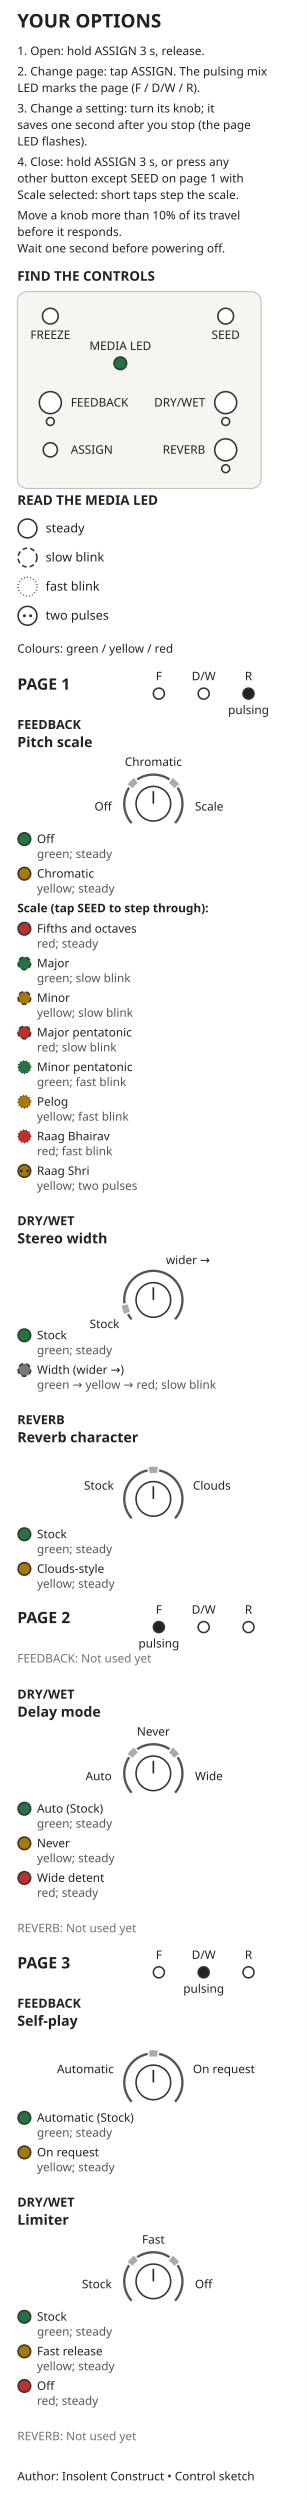
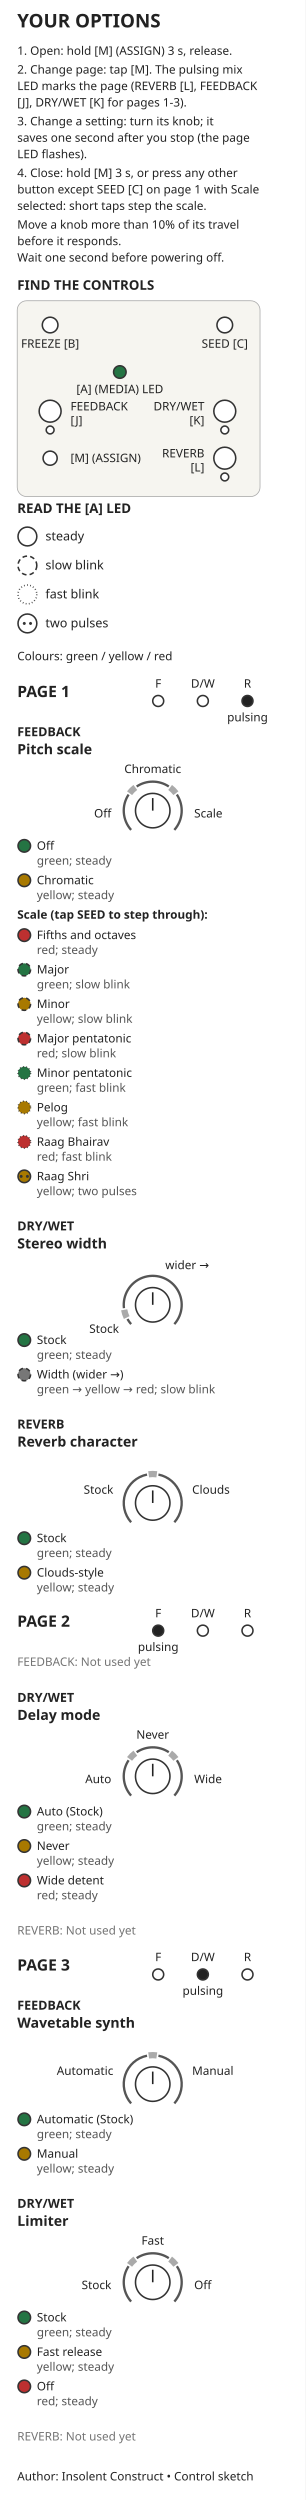
- <svg xmlns="http://www.w3.org/2000/svg" width="390" height="3179" viewBox="0 0 390 3179" role="img" aria-labelledby="title desc">
+ <svg xmlns="http://www.w3.org/2000/svg" width="390" height="3192" viewBox="0 0 390 3192" role="img" aria-labelledby="title desc">
  <rect width="100%" height="100%" fill="white" />
  <g font-family="sans-serif" fill="#222">
    <text x="22" y="35" font-size="24" font-weight="bold" fill="#222" text-anchor="start">YOUR OPTIONS</text>
-     <text x="22" y="70" font-size="15" font-weight="normal" fill="#222" text-anchor="start">1. Open: hold ASSIGN 3 s, release.</text>
-     <text x="22" y="96" font-size="15" font-weight="normal" fill="#222" text-anchor="start">2. Change page: tap ASSIGN. The pulsing mix</text>
-     <text x="22" y="117" font-size="15" font-weight="normal" fill="#222" text-anchor="start">LED marks the page (F / D/W / R).</text>
-     <text x="22" y="143" font-size="15" font-weight="normal" fill="#222" text-anchor="start">3. Change a setting: turn its knob; it</text>
-     <text x="22" y="164" font-size="15" font-weight="normal" fill="#222" text-anchor="start">saves one second after you stop (the page</text>
-     <text x="22" y="185" font-size="15" font-weight="normal" fill="#222" text-anchor="start">LED flashes).</text>
-     <text x="22" y="211" font-size="15" font-weight="normal" fill="#222" text-anchor="start">4. Close: hold ASSIGN 3 s, or press any</text>
-     <text x="22" y="232" font-size="15" font-weight="normal" fill="#222" text-anchor="start">other button except SEED on page 1 with</text>
-     <text x="22" y="253" font-size="15" font-weight="normal" fill="#222" text-anchor="start">Scale selected: short taps step the scale.</text>
-     <text x="22" y="279" font-size="15" font-weight="normal" fill="#222" text-anchor="start">Move a knob more than 10% of its travel</text>
-     <text x="22" y="300" font-size="15" font-weight="normal" fill="#222" text-anchor="start">before it responds.</text>
-     <text x="22" y="321" font-size="15" font-weight="normal" fill="#222" text-anchor="start">Wait one second before powering off.</text>
-     <text x="22" y="357" font-size="17" font-weight="bold" fill="#222" text-anchor="start">FIND THE CONTROLS</text>
-     <rect x="22" y="371" width="310" height="250" rx="12" fill="#f6f5f0" stroke="#aaa" />
-     <circle cx="64" cy="402" r="10" fill="white" stroke="#333" stroke-width="2" />
-     <text x="64" y="431" font-size="15" font-weight="normal" fill="#222" text-anchor="middle">FREEZE</text>
-     <circle cx="287" cy="402" r="10" fill="white" stroke="#333" stroke-width="2" />
-     <text x="287" y="431" font-size="15" font-weight="normal" fill="#222" text-anchor="middle">SEED</text>
-     <circle cx="153" cy="462" r="8" fill="#247443" stroke="#333" stroke-width="2" />
-     <text x="153" y="445" font-size="15" font-weight="normal" fill="#222" text-anchor="middle">MEDIA LED</text>
-     <circle cx="64" cy="512" r="14" fill="white" stroke="#333" stroke-width="2" />
-     <circle cx="64" cy="536" r="5" fill="white" stroke="#333" stroke-width="2" />
-     <text x="90" y="517" font-size="15" font-weight="normal" fill="#222" text-anchor="start">FEEDBACK</text>
-     <circle cx="287" cy="512" r="14" fill="white" stroke="#333" stroke-width="2" />
-     <circle cx="287" cy="536" r="5" fill="white" stroke="#333" stroke-width="2" />
-     <text x="261" y="517" font-size="15" font-weight="normal" fill="#222" text-anchor="end">DRY/WET</text>
-     <circle cx="287" cy="572" r="14" fill="white" stroke="#333" stroke-width="2" />
-     <circle cx="287" cy="596" r="5" fill="white" stroke="#333" stroke-width="2" />
-     <text x="261" y="577" font-size="15" font-weight="normal" fill="#222" text-anchor="end">REVERB</text>
-     <circle cx="64" cy="572" r="9" fill="white" stroke="#333" stroke-width="2" />
-     <text x="90" y="577" font-size="15" font-weight="normal" fill="#222" text-anchor="start">ASSIGN</text>
-     <text x="22" y="642" font-size="17" font-weight="bold" fill="#222" text-anchor="start">READ THE MEDIA LED</text>
-     <circle cx="35" cy="672" r="12" fill="white" stroke="#333" stroke-width="2" />
-     <text x="58" y="677" font-size="16" font-weight="normal" fill="#222" text-anchor="start">steady</text>
-     <circle cx="35" cy="709" r="12" fill="white" stroke="#333" stroke-width="2" stroke-dasharray="6 4" />
-     <text x="58" y="714" font-size="16" font-weight="normal" fill="#222" text-anchor="start">slow blink</text>
-     <circle cx="35" cy="746" r="12" fill="white" stroke="#333" stroke-width="2" stroke-dasharray="1 3" />
-     <text x="58" y="751" font-size="16" font-weight="normal" fill="#222" text-anchor="start">fast blink</text>
-     <circle cx="35" cy="783" r="12" fill="white" stroke="#333" stroke-width="2" />
-     <circle cx="31" cy="783" r="1" fill="#222" stroke="#333" stroke-width="2" />
-     <circle cx="39" cy="783" r="1" fill="#222" stroke="#333" stroke-width="2" />
-     <text x="58" y="788" font-size="16" font-weight="normal" fill="#222" text-anchor="start">two pulses</text>
-     <text x="22" y="830" font-size="15" font-weight="normal" fill="#222" text-anchor="start">Colours: green / yellow / red</text>
-     <text x="22" y="877" font-size="20" font-weight="bold" fill="#222" text-anchor="start">PAGE 1</text>
-     <text x="202" y="865" font-size="15" font-weight="normal" fill="#222" text-anchor="middle">F</text>
-     <circle cx="202" cy="882" r="7" fill="white" stroke="#333" stroke-width="2" />
-     <text x="259" y="865" font-size="15" font-weight="normal" fill="#222" text-anchor="middle">D/W</text>
-     <circle cx="259" cy="882" r="7" fill="white" stroke="#333" stroke-width="2" />
-     <text x="316" y="865" font-size="15" font-weight="normal" fill="#222" text-anchor="middle">R</text>
-     <circle cx="316" cy="882" r="7" fill="#222" stroke="#333" stroke-width="2" />
-     <text x="316" y="908" font-size="15" font-weight="normal" fill="#222" text-anchor="middle">pulsing</text>
-     <text x="22" y="927" font-size="16" font-weight="bold" fill="#222" text-anchor="start">FEEDBACK</text>
-     <text x="22" y="950" font-size="18" font-weight="bold" fill="#222" text-anchor="start">Pitch scale</text>
-     <circle cx="195.0" cy="1022" r="22" fill="white" stroke="#333" stroke-width="2" />
-     <path d="M 195.0 1022 v -16" stroke="#222" stroke-width="2" />
-     <path d="M 167.400 1046.642 A 37 37 0 0 1 164.203 1001.492" fill="none" stroke="#555" stroke-width="3" />
-     <text x="142.13" y="1030.74" font-size="15" font-weight="normal" fill="#222" text-anchor="end">Off</text>
-     <path d="M 174.492 991.203 A 37 37 0 0 1 215.508 991.203" fill="none" stroke="#555" stroke-width="3" />
-     <text x="195.0" y="974.0" font-size="15" font-weight="normal" fill="#222" text-anchor="middle">Chromatic</text>
-     <path d="M 225.797 1001.492 A 37 37 0 0 1 222.600 1046.642" fill="none" stroke="#555" stroke-width="3" />
-     <text x="247.87" y="1030.74" font-size="15" font-weight="normal" fill="#222" text-anchor="start">Scale</text>
-     <path d="M 165.412 999.784 A 37 37 0 0 1 172.784 992.412" fill="none" stroke="#aaa" stroke-width="8" />
-     <path d="M 217.216 992.412 A 37 37 0 0 1 224.588 999.784" fill="none" stroke="#aaa" stroke-width="8" />
-     <circle cx="31" cy="1067" r="8" fill="#247443" stroke="#333" stroke-width="2" />
-     <text x="47" y="1072" font-size="15" font-weight="normal" fill="#222" text-anchor="start">Off</text>
-     <text x="47" y="1091" font-size="15" font-weight="normal" fill="#555" text-anchor="start">green; steady</text>
-     <circle cx="31" cy="1111" r="8" fill="#a87900" stroke="#333" stroke-width="2" />
-     <text x="47" y="1116" font-size="15" font-weight="normal" fill="#222" text-anchor="start">Chromatic</text>
-     <text x="47" y="1135" font-size="15" font-weight="normal" fill="#555" text-anchor="start">yellow; steady</text>
-     <text x="22" y="1160" font-size="15" font-weight="bold" fill="#222" text-anchor="start">Scale (tap SEED to step through):</text>
-     <circle cx="31" cy="1181" r="8" fill="#bd3030" stroke="#333" stroke-width="2" />
-     <text x="47" y="1186" font-size="15" font-weight="normal" fill="#222" text-anchor="start">Fifths and octaves</text>
-     <text x="47" y="1205" font-size="15" font-weight="normal" fill="#555" text-anchor="start">red; steady</text>
-     <circle cx="31" cy="1225" r="8" fill="#247443" stroke="#333" stroke-width="2" stroke-dasharray="6 4" />
-     <text x="47" y="1230" font-size="15" font-weight="normal" fill="#222" text-anchor="start">Major</text>
-     <text x="47" y="1249" font-size="15" font-weight="normal" fill="#555" text-anchor="start">green; slow blink</text>
-     <circle cx="31" cy="1269" r="8" fill="#a87900" stroke="#333" stroke-width="2" stroke-dasharray="6 4" />
-     <text x="47" y="1274" font-size="15" font-weight="normal" fill="#222" text-anchor="start">Minor</text>
-     <text x="47" y="1293" font-size="15" font-weight="normal" fill="#555" text-anchor="start">yellow; slow blink</text>
-     <circle cx="31" cy="1313" r="8" fill="#bd3030" stroke="#333" stroke-width="2" stroke-dasharray="6 4" />
-     <text x="47" y="1318" font-size="15" font-weight="normal" fill="#222" text-anchor="start">Major pentatonic</text>
-     <text x="47" y="1337" font-size="15" font-weight="normal" fill="#555" text-anchor="start">red; slow blink</text>
-     <circle cx="31" cy="1357" r="8" fill="#247443" stroke="#333" stroke-width="2" stroke-dasharray="1 3" />
-     <text x="47" y="1362" font-size="15" font-weight="normal" fill="#222" text-anchor="start">Minor pentatonic</text>
-     <text x="47" y="1381" font-size="15" font-weight="normal" fill="#555" text-anchor="start">green; fast blink</text>
-     <circle cx="31" cy="1401" r="8" fill="#a87900" stroke="#333" stroke-width="2" stroke-dasharray="1 3" />
-     <text x="47" y="1406" font-size="15" font-weight="normal" fill="#222" text-anchor="start">Pelog</text>
-     <text x="47" y="1425" font-size="15" font-weight="normal" fill="#555" text-anchor="start">yellow; fast blink</text>
-     <circle cx="31" cy="1445" r="8" fill="#bd3030" stroke="#333" stroke-width="2" stroke-dasharray="1 3" />
-     <text x="47" y="1450" font-size="15" font-weight="normal" fill="#222" text-anchor="start">Raag Bhairav</text>
-     <text x="47" y="1469" font-size="15" font-weight="normal" fill="#555" text-anchor="start">red; fast blink</text>
-     <circle cx="31" cy="1489" r="8" fill="#a87900" stroke="#333" stroke-width="2" />
-     <circle cx="27" cy="1489" r="1" fill="#222" stroke="#333" stroke-width="2" />
-     <circle cx="35" cy="1489" r="1" fill="#222" stroke="#333" stroke-width="2" />
-     <text x="47" y="1494" font-size="15" font-weight="normal" fill="#222" text-anchor="start">Raag Shri</text>
-     <text x="47" y="1513" font-size="15" font-weight="normal" fill="#555" text-anchor="start">yellow; two pulses</text>
-     <text x="22" y="1558" font-size="16" font-weight="bold" fill="#222" text-anchor="start">DRY/WET</text>
-     <text x="22" y="1581" font-size="18" font-weight="bold" fill="#222" text-anchor="start">Stereo width</text>
-     <circle cx="195.0" cy="1653" r="22" fill="white" stroke="#333" stroke-width="2" />
-     <path d="M 195.0 1653 v -16" stroke="#222" stroke-width="2" />
-     <path d="M 167.400 1677.642 A 37 37 0 0 1 162.746 1671.130" fill="none" stroke="#555" stroke-width="3" />
-     <text x="151.88" y="1688.81" font-size="15" font-weight="normal" fill="#222" text-anchor="end">Stock</text>
-     <path d="M 158.250 1657.291 A 37 37 0 1 1 222.600 1677.642" fill="none" stroke="#555" stroke-width="3" />
-     <text x="210.98" y="1607.47" font-size="15" font-weight="normal" fill="#222" text-anchor="start">wider →</text>
-     <path d="M 161.773 1669.278 A 37 37 0 0 1 158.551 1659.361" fill="none" stroke="#aaa" stroke-width="8" />
-     <circle cx="31" cy="1698" r="8" fill="#247443" stroke="#333" stroke-width="2" />
-     <text x="47" y="1703" font-size="15" font-weight="normal" fill="#222" text-anchor="start">Stock</text>
-     <text x="47" y="1722" font-size="15" font-weight="normal" fill="#555" text-anchor="start">green; steady</text>
-     <circle cx="31" cy="1742" r="8" fill="#777" stroke="#333" stroke-width="2" stroke-dasharray="6 4" />
-     <text x="47" y="1747" font-size="15" font-weight="normal" fill="#222" text-anchor="start">Width (wider →)</text>
-     <text x="47" y="1766" font-size="15" font-weight="normal" fill="#555" text-anchor="start">green → yellow → red; slow blink</text>
-     <text x="22" y="1811" font-size="16" font-weight="bold" fill="#222" text-anchor="start">REVERB</text>
-     <text x="22" y="1834" font-size="18" font-weight="bold" fill="#222" text-anchor="start">Reverb character</text>
-     <circle cx="195.0" cy="1906" r="22" fill="white" stroke="#333" stroke-width="2" />
-     <path d="M 195.0 1906 v -16" stroke="#222" stroke-width="2" />
-     <path d="M 167.400 1930.642 A 37 37 0 0 1 187.725 1869.722" fill="none" stroke="#555" stroke-width="3" />
-     <text x="144.72" y="1894.23" font-size="15" font-weight="normal" fill="#222" text-anchor="end">Stock</text>
-     <path d="M 202.275 1869.722 A 37 37 0 0 1 222.600 1930.642" fill="none" stroke="#555" stroke-width="3" />
-     <text x="245.28" y="1894.23" font-size="15" font-weight="normal" fill="#222" text-anchor="start">Clouds</text>
-     <path d="M 189.787 1869.369 A 37 37 0 0 1 200.213 1869.369" fill="none" stroke="#aaa" stroke-width="8" />
-     <circle cx="31" cy="1951" r="8" fill="#247443" stroke="#333" stroke-width="2" />
-     <text x="47" y="1956" font-size="15" font-weight="normal" fill="#222" text-anchor="start">Stock</text>
-     <text x="47" y="1975" font-size="15" font-weight="normal" fill="#555" text-anchor="start">green; steady</text>
-     <circle cx="31" cy="1995" r="8" fill="#a87900" stroke="#333" stroke-width="2" />
-     <text x="47" y="2000" font-size="15" font-weight="normal" fill="#222" text-anchor="start">Clouds-style</text>
-     <text x="47" y="2019" font-size="15" font-weight="normal" fill="#555" text-anchor="start">yellow; steady</text>
-     <text x="22" y="2064" font-size="20" font-weight="bold" fill="#222" text-anchor="start">PAGE 2</text>
-     <text x="202" y="2052" font-size="15" font-weight="normal" fill="#222" text-anchor="middle">F</text>
-     <circle cx="202" cy="2069" r="7" fill="#222" stroke="#333" stroke-width="2" />
-     <text x="202" y="2095" font-size="15" font-weight="normal" fill="#222" text-anchor="middle">pulsing</text>
-     <text x="259" y="2052" font-size="15" font-weight="normal" fill="#222" text-anchor="middle">D/W</text>
-     <circle cx="259" cy="2069" r="7" fill="white" stroke="#333" stroke-width="2" />
-     <text x="316" y="2052" font-size="15" font-weight="normal" fill="#222" text-anchor="middle">R</text>
-     <circle cx="316" cy="2069" r="7" fill="white" stroke="#333" stroke-width="2" />
-     <text x="22" y="2114" font-size="15" font-weight="normal" fill="#737373" text-anchor="start">FEEDBACK: Not used yet</text>
-     <text x="22" y="2160" font-size="16" font-weight="bold" fill="#222" text-anchor="start">DRY/WET</text>
-     <text x="22" y="2183" font-size="18" font-weight="bold" fill="#222" text-anchor="start">Delay mode</text>
-     <circle cx="195.0" cy="2255" r="22" fill="white" stroke="#333" stroke-width="2" />
-     <path d="M 195.0 2255 v -16" stroke="#222" stroke-width="2" />
-     <path d="M 167.400 2279.642 A 37 37 0 0 1 164.203 2234.492" fill="none" stroke="#555" stroke-width="3" />
-     <text x="142.13" y="2263.74" font-size="15" font-weight="normal" fill="#222" text-anchor="end">Auto</text>
-     <path d="M 174.492 2224.203 A 37 37 0 0 1 215.508 2224.203" fill="none" stroke="#555" stroke-width="3" />
-     <text x="195.0" y="2207.0" font-size="15" font-weight="normal" fill="#222" text-anchor="middle">Never</text>
-     <path d="M 225.797 2234.492 A 37 37 0 0 1 222.600 2279.642" fill="none" stroke="#555" stroke-width="3" />
-     <text x="247.87" y="2263.74" font-size="15" font-weight="normal" fill="#222" text-anchor="start">Wide</text>
-     <path d="M 165.412 2232.784 A 37 37 0 0 1 172.784 2225.412" fill="none" stroke="#aaa" stroke-width="8" />
-     <path d="M 217.216 2225.412 A 37 37 0 0 1 224.588 2232.784" fill="none" stroke="#aaa" stroke-width="8" />
-     <circle cx="31" cy="2300" r="8" fill="#247443" stroke="#333" stroke-width="2" />
-     <text x="47" y="2305" font-size="15" font-weight="normal" fill="#222" text-anchor="start">Auto (Stock)</text>
-     <text x="47" y="2324" font-size="15" font-weight="normal" fill="#555" text-anchor="start">green; steady</text>
-     <circle cx="31" cy="2344" r="8" fill="#a87900" stroke="#333" stroke-width="2" />
-     <text x="47" y="2349" font-size="15" font-weight="normal" fill="#222" text-anchor="start">Never</text>
-     <text x="47" y="2368" font-size="15" font-weight="normal" fill="#555" text-anchor="start">yellow; steady</text>
-     <circle cx="31" cy="2388" r="8" fill="#bd3030" stroke="#333" stroke-width="2" />
-     <text x="47" y="2393" font-size="15" font-weight="normal" fill="#222" text-anchor="start">Wide detent</text>
-     <text x="47" y="2412" font-size="15" font-weight="normal" fill="#555" text-anchor="start">red; steady</text>
-     <text x="22" y="2457" font-size="15" font-weight="normal" fill="#737373" text-anchor="start">REVERB: Not used yet</text>
-     <text x="22" y="2503" font-size="20" font-weight="bold" fill="#222" text-anchor="start">PAGE 3</text>
-     <text x="202" y="2491" font-size="15" font-weight="normal" fill="#222" text-anchor="middle">F</text>
-     <circle cx="202" cy="2508" r="7" fill="white" stroke="#333" stroke-width="2" />
-     <text x="259" y="2491" font-size="15" font-weight="normal" fill="#222" text-anchor="middle">D/W</text>
-     <circle cx="259" cy="2508" r="7" fill="#222" stroke="#333" stroke-width="2" />
-     <text x="259" y="2534" font-size="15" font-weight="normal" fill="#222" text-anchor="middle">pulsing</text>
-     <text x="316" y="2491" font-size="15" font-weight="normal" fill="#222" text-anchor="middle">R</text>
-     <circle cx="316" cy="2508" r="7" fill="white" stroke="#333" stroke-width="2" />
-     <text x="22" y="2553" font-size="16" font-weight="bold" fill="#222" text-anchor="start">FEEDBACK</text>
-     <text x="22" y="2576" font-size="18" font-weight="bold" fill="#222" text-anchor="start">Self-play</text>
-     <circle cx="195.0" cy="2648" r="22" fill="white" stroke="#333" stroke-width="2" />
-     <path d="M 195.0 2648 v -16" stroke="#222" stroke-width="2" />
-     <path d="M 167.400 2672.642 A 37 37 0 0 1 187.725 2611.722" fill="none" stroke="#555" stroke-width="3" />
-     <text x="144.72" y="2636.23" font-size="15" font-weight="normal" fill="#222" text-anchor="end">Automatic</text>
-     <path d="M 202.275 2611.722 A 37 37 0 0 1 222.600 2672.642" fill="none" stroke="#555" stroke-width="3" />
-     <text x="245.28" y="2636.23" font-size="15" font-weight="normal" fill="#222" text-anchor="start">On request</text>
-     <path d="M 189.787 2611.369 A 37 37 0 0 1 200.213 2611.369" fill="none" stroke="#aaa" stroke-width="8" />
-     <circle cx="31" cy="2693" r="8" fill="#247443" stroke="#333" stroke-width="2" />
-     <text x="47" y="2698" font-size="15" font-weight="normal" fill="#222" text-anchor="start">Automatic (Stock)</text>
-     <text x="47" y="2717" font-size="15" font-weight="normal" fill="#555" text-anchor="start">green; steady</text>
-     <circle cx="31" cy="2737" r="8" fill="#a87900" stroke="#333" stroke-width="2" />
-     <text x="47" y="2742" font-size="15" font-weight="normal" fill="#222" text-anchor="start">On request</text>
-     <text x="47" y="2761" font-size="15" font-weight="normal" fill="#555" text-anchor="start">yellow; steady</text>
-     <text x="22" y="2806" font-size="16" font-weight="bold" fill="#222" text-anchor="start">DRY/WET</text>
-     <text x="22" y="2829" font-size="18" font-weight="bold" fill="#222" text-anchor="start">Limiter</text>
-     <circle cx="195.0" cy="2901" r="22" fill="white" stroke="#333" stroke-width="2" />
-     <path d="M 195.0 2901 v -16" stroke="#222" stroke-width="2" />
-     <path d="M 167.400 2925.642 A 37 37 0 0 1 164.203 2880.492" fill="none" stroke="#555" stroke-width="3" />
-     <text x="142.13" y="2909.74" font-size="15" font-weight="normal" fill="#222" text-anchor="end">Stock</text>
-     <path d="M 174.492 2870.203 A 37 37 0 0 1 215.508 2870.203" fill="none" stroke="#555" stroke-width="3" />
-     <text x="195.0" y="2853.0" font-size="15" font-weight="normal" fill="#222" text-anchor="middle">Fast</text>
-     <path d="M 225.797 2880.492 A 37 37 0 0 1 222.600 2925.642" fill="none" stroke="#555" stroke-width="3" />
-     <text x="247.87" y="2909.74" font-size="15" font-weight="normal" fill="#222" text-anchor="start">Off</text>
-     <path d="M 165.412 2878.784 A 37 37 0 0 1 172.784 2871.412" fill="none" stroke="#aaa" stroke-width="8" />
-     <path d="M 217.216 2871.412 A 37 37 0 0 1 224.588 2878.784" fill="none" stroke="#aaa" stroke-width="8" />
-     <circle cx="31" cy="2946" r="8" fill="#247443" stroke="#333" stroke-width="2" />
-     <text x="47" y="2951" font-size="15" font-weight="normal" fill="#222" text-anchor="start">Stock</text>
-     <text x="47" y="2970" font-size="15" font-weight="normal" fill="#555" text-anchor="start">green; steady</text>
-     <circle cx="31" cy="2990" r="8" fill="#a87900" stroke="#333" stroke-width="2" />
-     <text x="47" y="2995" font-size="15" font-weight="normal" fill="#222" text-anchor="start">Fast release</text>
-     <text x="47" y="3014" font-size="15" font-weight="normal" fill="#555" text-anchor="start">yellow; steady</text>
-     <circle cx="31" cy="3034" r="8" fill="#bd3030" stroke="#333" stroke-width="2" />
-     <text x="47" y="3039" font-size="15" font-weight="normal" fill="#222" text-anchor="start">Off</text>
-     <text x="47" y="3058" font-size="15" font-weight="normal" fill="#555" text-anchor="start">red; steady</text>
-     <text x="22" y="3103" font-size="15" font-weight="normal" fill="#737373" text-anchor="start">REVERB: Not used yet</text>
-     <text x="22" y="3154" font-size="15" font-weight="normal" fill="#222" text-anchor="start">Author: Insolent Construct • Control sketch</text>
+     <text x="22" y="70" font-size="15" font-weight="normal" fill="#222" text-anchor="start">1. Open: hold [M] (ASSIGN) 3 s, release.</text>
+     <text x="22" y="94" font-size="15" font-weight="normal" fill="#222" text-anchor="start">2. Change page: tap [M]. The pulsing mix</text>
+     <text x="22" y="115" font-size="15" font-weight="normal" fill="#222" text-anchor="start">LED marks the page (REVERB [L], FEEDBACK</text>
+     <text x="22" y="136" font-size="15" font-weight="normal" fill="#222" text-anchor="start">[J], DRY/WET [K] for pages 1-3).</text>
+     <text x="22" y="160" font-size="15" font-weight="normal" fill="#222" text-anchor="start">3. Change a setting: turn its knob; it</text>
+     <text x="22" y="181" font-size="15" font-weight="normal" fill="#222" text-anchor="start">saves one second after you stop (the page</text>
+     <text x="22" y="202" font-size="15" font-weight="normal" fill="#222" text-anchor="start">LED flashes).</text>
+     <text x="22" y="226" font-size="15" font-weight="normal" fill="#222" text-anchor="start">4. Close: hold [M] 3 s, or press any other</text>
+     <text x="22" y="247" font-size="15" font-weight="normal" fill="#222" text-anchor="start">button except SEED [C] on page 1 with Scale</text>
+     <text x="22" y="268" font-size="15" font-weight="normal" fill="#222" text-anchor="start">selected: short taps step the scale.</text>
+     <text x="22" y="292" font-size="15" font-weight="normal" fill="#222" text-anchor="start">Move a knob more than 10% of its travel</text>
+     <text x="22" y="313" font-size="15" font-weight="normal" fill="#222" text-anchor="start">before it responds.</text>
+     <text x="22" y="334" font-size="15" font-weight="normal" fill="#222" text-anchor="start">Wait one second before powering off.</text>
+     <text x="22" y="370" font-size="17" font-weight="bold" fill="#222" text-anchor="start">FIND THE CONTROLS</text>
+     <rect x="22" y="384" width="310" height="250" rx="12" fill="#f6f5f0" stroke="#aaa" />
+     <circle cx="64" cy="415" r="10" fill="white" stroke="#333" stroke-width="2" />
+     <text x="64" y="444" font-size="15" font-weight="normal" fill="#222" text-anchor="middle">FREEZE [B]</text>
+     <circle cx="287" cy="415" r="10" fill="white" stroke="#333" stroke-width="2" />
+     <text x="287" y="444" font-size="15" font-weight="normal" fill="#222" text-anchor="middle">SEED [C]</text>
+     <circle cx="153" cy="475" r="8" fill="#247443" stroke="#333" stroke-width="2" />
+     <text x="153" y="502" font-size="15" font-weight="normal" fill="#222" text-anchor="middle">[A] (MEDIA) LED</text>
+     <circle cx="64" cy="525" r="14" fill="white" stroke="#333" stroke-width="2" />
+     <circle cx="64" cy="549" r="5" fill="white" stroke="#333" stroke-width="2" />
+     <text x="90" y="524" font-size="15" font-weight="normal" fill="#222" text-anchor="start">FEEDBACK</text>
+     <text x="90" y="542" font-size="15" font-weight="normal" fill="#222" text-anchor="start">[J]</text>
+     <circle cx="287" cy="525" r="14" fill="white" stroke="#333" stroke-width="2" />
+     <circle cx="287" cy="549" r="5" fill="white" stroke="#333" stroke-width="2" />
+     <text x="261" y="524" font-size="15" font-weight="normal" fill="#222" text-anchor="end">DRY/WET</text>
+     <text x="261" y="542" font-size="15" font-weight="normal" fill="#222" text-anchor="end">[K]</text>
+     <circle cx="287" cy="585" r="14" fill="white" stroke="#333" stroke-width="2" />
+     <circle cx="287" cy="609" r="5" fill="white" stroke="#333" stroke-width="2" />
+     <text x="261" y="584" font-size="15" font-weight="normal" fill="#222" text-anchor="end">REVERB</text>
+     <text x="261" y="602" font-size="15" font-weight="normal" fill="#222" text-anchor="end">[L]</text>
+     <circle cx="64" cy="585" r="9" fill="white" stroke="#333" stroke-width="2" />
+     <text x="90" y="590" font-size="15" font-weight="normal" fill="#222" text-anchor="start">[M] (ASSIGN)</text>
+     <text x="22" y="655" font-size="17" font-weight="bold" fill="#222" text-anchor="start">READ THE [A] LED</text>
+     <circle cx="35" cy="685" r="12" fill="white" stroke="#333" stroke-width="2" />
+     <text x="58" y="690" font-size="16" font-weight="normal" fill="#222" text-anchor="start">steady</text>
+     <circle cx="35" cy="722" r="12" fill="white" stroke="#333" stroke-width="2" stroke-dasharray="6 4" />
+     <text x="58" y="727" font-size="16" font-weight="normal" fill="#222" text-anchor="start">slow blink</text>
+     <circle cx="35" cy="759" r="12" fill="white" stroke="#333" stroke-width="2" stroke-dasharray="1 3" />
+     <text x="58" y="764" font-size="16" font-weight="normal" fill="#222" text-anchor="start">fast blink</text>
+     <circle cx="35" cy="796" r="12" fill="white" stroke="#333" stroke-width="2" />
+     <circle cx="31" cy="796" r="1" fill="#222" stroke="#333" stroke-width="2" />
+     <circle cx="39" cy="796" r="1" fill="#222" stroke="#333" stroke-width="2" />
+     <text x="58" y="801" font-size="16" font-weight="normal" fill="#222" text-anchor="start">two pulses</text>
+     <text x="22" y="843" font-size="15" font-weight="normal" fill="#222" text-anchor="start">Colours: green / yellow / red</text>
+     <text x="22" y="890" font-size="20" font-weight="bold" fill="#222" text-anchor="start">PAGE 1</text>
+     <text x="202" y="878" font-size="15" font-weight="normal" fill="#222" text-anchor="middle">F</text>
+     <circle cx="202" cy="895" r="7" fill="white" stroke="#333" stroke-width="2" />
+     <text x="259" y="878" font-size="15" font-weight="normal" fill="#222" text-anchor="middle">D/W</text>
+     <circle cx="259" cy="895" r="7" fill="white" stroke="#333" stroke-width="2" />
+     <text x="316" y="878" font-size="15" font-weight="normal" fill="#222" text-anchor="middle">R</text>
+     <circle cx="316" cy="895" r="7" fill="#222" stroke="#333" stroke-width="2" />
+     <text x="316" y="921" font-size="15" font-weight="normal" fill="#222" text-anchor="middle">pulsing</text>
+     <text x="22" y="940" font-size="16" font-weight="bold" fill="#222" text-anchor="start">FEEDBACK</text>
+     <text x="22" y="963" font-size="18" font-weight="bold" fill="#222" text-anchor="start">Pitch scale</text>
+     <circle cx="195.0" cy="1035" r="22" fill="white" stroke="#333" stroke-width="2" />
+     <path d="M 195.0 1035 v -16" stroke="#222" stroke-width="2" />
+     <path d="M 167.400 1059.642 A 37 37 0 0 1 164.203 1014.492" fill="none" stroke="#555" stroke-width="3" />
+     <text x="142.13" y="1043.74" font-size="15" font-weight="normal" fill="#222" text-anchor="end">Off</text>
+     <path d="M 174.492 1004.203 A 37 37 0 0 1 215.508 1004.203" fill="none" stroke="#555" stroke-width="3" />
+     <text x="195.0" y="987.0" font-size="15" font-weight="normal" fill="#222" text-anchor="middle">Chromatic</text>
+     <path d="M 225.797 1014.492 A 37 37 0 0 1 222.600 1059.642" fill="none" stroke="#555" stroke-width="3" />
+     <text x="247.87" y="1043.74" font-size="15" font-weight="normal" fill="#222" text-anchor="start">Scale</text>
+     <path d="M 165.412 1012.784 A 37 37 0 0 1 172.784 1005.412" fill="none" stroke="#aaa" stroke-width="8" />
+     <path d="M 217.216 1005.412 A 37 37 0 0 1 224.588 1012.784" fill="none" stroke="#aaa" stroke-width="8" />
+     <circle cx="31" cy="1080" r="8" fill="#247443" stroke="#333" stroke-width="2" />
+     <text x="47" y="1085" font-size="15" font-weight="normal" fill="#222" text-anchor="start">Off</text>
+     <text x="47" y="1104" font-size="15" font-weight="normal" fill="#555" text-anchor="start">green; steady</text>
+     <circle cx="31" cy="1124" r="8" fill="#a87900" stroke="#333" stroke-width="2" />
+     <text x="47" y="1129" font-size="15" font-weight="normal" fill="#222" text-anchor="start">Chromatic</text>
+     <text x="47" y="1148" font-size="15" font-weight="normal" fill="#555" text-anchor="start">yellow; steady</text>
+     <text x="22" y="1173" font-size="15" font-weight="bold" fill="#222" text-anchor="start">Scale (tap SEED to step through):</text>
+     <circle cx="31" cy="1194" r="8" fill="#bd3030" stroke="#333" stroke-width="2" />
+     <text x="47" y="1199" font-size="15" font-weight="normal" fill="#222" text-anchor="start">Fifths and octaves</text>
+     <text x="47" y="1218" font-size="15" font-weight="normal" fill="#555" text-anchor="start">red; steady</text>
+     <circle cx="31" cy="1238" r="8" fill="#247443" stroke="#333" stroke-width="2" stroke-dasharray="6 4" />
+     <text x="47" y="1243" font-size="15" font-weight="normal" fill="#222" text-anchor="start">Major</text>
+     <text x="47" y="1262" font-size="15" font-weight="normal" fill="#555" text-anchor="start">green; slow blink</text>
+     <circle cx="31" cy="1282" r="8" fill="#a87900" stroke="#333" stroke-width="2" stroke-dasharray="6 4" />
+     <text x="47" y="1287" font-size="15" font-weight="normal" fill="#222" text-anchor="start">Minor</text>
+     <text x="47" y="1306" font-size="15" font-weight="normal" fill="#555" text-anchor="start">yellow; slow blink</text>
+     <circle cx="31" cy="1326" r="8" fill="#bd3030" stroke="#333" stroke-width="2" stroke-dasharray="6 4" />
+     <text x="47" y="1331" font-size="15" font-weight="normal" fill="#222" text-anchor="start">Major pentatonic</text>
+     <text x="47" y="1350" font-size="15" font-weight="normal" fill="#555" text-anchor="start">red; slow blink</text>
+     <circle cx="31" cy="1370" r="8" fill="#247443" stroke="#333" stroke-width="2" stroke-dasharray="1 3" />
+     <text x="47" y="1375" font-size="15" font-weight="normal" fill="#222" text-anchor="start">Minor pentatonic</text>
+     <text x="47" y="1394" font-size="15" font-weight="normal" fill="#555" text-anchor="start">green; fast blink</text>
+     <circle cx="31" cy="1414" r="8" fill="#a87900" stroke="#333" stroke-width="2" stroke-dasharray="1 3" />
+     <text x="47" y="1419" font-size="15" font-weight="normal" fill="#222" text-anchor="start">Pelog</text>
+     <text x="47" y="1438" font-size="15" font-weight="normal" fill="#555" text-anchor="start">yellow; fast blink</text>
+     <circle cx="31" cy="1458" r="8" fill="#bd3030" stroke="#333" stroke-width="2" stroke-dasharray="1 3" />
+     <text x="47" y="1463" font-size="15" font-weight="normal" fill="#222" text-anchor="start">Raag Bhairav</text>
+     <text x="47" y="1482" font-size="15" font-weight="normal" fill="#555" text-anchor="start">red; fast blink</text>
+     <circle cx="31" cy="1502" r="8" fill="#a87900" stroke="#333" stroke-width="2" />
+     <circle cx="27" cy="1502" r="1" fill="#222" stroke="#333" stroke-width="2" />
+     <circle cx="35" cy="1502" r="1" fill="#222" stroke="#333" stroke-width="2" />
+     <text x="47" y="1507" font-size="15" font-weight="normal" fill="#222" text-anchor="start">Raag Shri</text>
+     <text x="47" y="1526" font-size="15" font-weight="normal" fill="#555" text-anchor="start">yellow; two pulses</text>
+     <text x="22" y="1571" font-size="16" font-weight="bold" fill="#222" text-anchor="start">DRY/WET</text>
+     <text x="22" y="1594" font-size="18" font-weight="bold" fill="#222" text-anchor="start">Stereo width</text>
+     <circle cx="195.0" cy="1666" r="22" fill="white" stroke="#333" stroke-width="2" />
+     <path d="M 195.0 1666 v -16" stroke="#222" stroke-width="2" />
+     <path d="M 167.400 1690.642 A 37 37 0 0 1 162.746 1684.130" fill="none" stroke="#555" stroke-width="3" />
+     <text x="151.88" y="1701.81" font-size="15" font-weight="normal" fill="#222" text-anchor="end">Stock</text>
+     <path d="M 158.250 1670.291 A 37 37 0 1 1 222.600 1690.642" fill="none" stroke="#555" stroke-width="3" />
+     <text x="210.98" y="1620.47" font-size="15" font-weight="normal" fill="#222" text-anchor="start">wider →</text>
+     <path d="M 161.773 1682.278 A 37 37 0 0 1 158.551 1672.361" fill="none" stroke="#aaa" stroke-width="8" />
+     <circle cx="31" cy="1711" r="8" fill="#247443" stroke="#333" stroke-width="2" />
+     <text x="47" y="1716" font-size="15" font-weight="normal" fill="#222" text-anchor="start">Stock</text>
+     <text x="47" y="1735" font-size="15" font-weight="normal" fill="#555" text-anchor="start">green; steady</text>
+     <circle cx="31" cy="1755" r="8" fill="#777" stroke="#333" stroke-width="2" stroke-dasharray="6 4" />
+     <text x="47" y="1760" font-size="15" font-weight="normal" fill="#222" text-anchor="start">Width (wider →)</text>
+     <text x="47" y="1779" font-size="15" font-weight="normal" fill="#555" text-anchor="start">green → yellow → red; slow blink</text>
+     <text x="22" y="1824" font-size="16" font-weight="bold" fill="#222" text-anchor="start">REVERB</text>
+     <text x="22" y="1847" font-size="18" font-weight="bold" fill="#222" text-anchor="start">Reverb character</text>
+     <circle cx="195.0" cy="1919" r="22" fill="white" stroke="#333" stroke-width="2" />
+     <path d="M 195.0 1919 v -16" stroke="#222" stroke-width="2" />
+     <path d="M 167.400 1943.642 A 37 37 0 0 1 187.725 1882.722" fill="none" stroke="#555" stroke-width="3" />
+     <text x="144.72" y="1907.23" font-size="15" font-weight="normal" fill="#222" text-anchor="end">Stock</text>
+     <path d="M 202.275 1882.722 A 37 37 0 0 1 222.600 1943.642" fill="none" stroke="#555" stroke-width="3" />
+     <text x="245.28" y="1907.23" font-size="15" font-weight="normal" fill="#222" text-anchor="start">Clouds</text>
+     <path d="M 189.787 1882.369 A 37 37 0 0 1 200.213 1882.369" fill="none" stroke="#aaa" stroke-width="8" />
+     <circle cx="31" cy="1964" r="8" fill="#247443" stroke="#333" stroke-width="2" />
+     <text x="47" y="1969" font-size="15" font-weight="normal" fill="#222" text-anchor="start">Stock</text>
+     <text x="47" y="1988" font-size="15" font-weight="normal" fill="#555" text-anchor="start">green; steady</text>
+     <circle cx="31" cy="2008" r="8" fill="#a87900" stroke="#333" stroke-width="2" />
+     <text x="47" y="2013" font-size="15" font-weight="normal" fill="#222" text-anchor="start">Clouds-style</text>
+     <text x="47" y="2032" font-size="15" font-weight="normal" fill="#555" text-anchor="start">yellow; steady</text>
+     <text x="22" y="2077" font-size="20" font-weight="bold" fill="#222" text-anchor="start">PAGE 2</text>
+     <text x="202" y="2065" font-size="15" font-weight="normal" fill="#222" text-anchor="middle">F</text>
+     <circle cx="202" cy="2082" r="7" fill="#222" stroke="#333" stroke-width="2" />
+     <text x="202" y="2108" font-size="15" font-weight="normal" fill="#222" text-anchor="middle">pulsing</text>
+     <text x="259" y="2065" font-size="15" font-weight="normal" fill="#222" text-anchor="middle">D/W</text>
+     <circle cx="259" cy="2082" r="7" fill="white" stroke="#333" stroke-width="2" />
+     <text x="316" y="2065" font-size="15" font-weight="normal" fill="#222" text-anchor="middle">R</text>
+     <circle cx="316" cy="2082" r="7" fill="white" stroke="#333" stroke-width="2" />
+     <text x="22" y="2127" font-size="15" font-weight="normal" fill="#737373" text-anchor="start">FEEDBACK: Not used yet</text>
+     <text x="22" y="2173" font-size="16" font-weight="bold" fill="#222" text-anchor="start">DRY/WET</text>
+     <text x="22" y="2196" font-size="18" font-weight="bold" fill="#222" text-anchor="start">Delay mode</text>
+     <circle cx="195.0" cy="2268" r="22" fill="white" stroke="#333" stroke-width="2" />
+     <path d="M 195.0 2268 v -16" stroke="#222" stroke-width="2" />
+     <path d="M 167.400 2292.642 A 37 37 0 0 1 164.203 2247.492" fill="none" stroke="#555" stroke-width="3" />
+     <text x="142.13" y="2276.74" font-size="15" font-weight="normal" fill="#222" text-anchor="end">Auto</text>
+     <path d="M 174.492 2237.203 A 37 37 0 0 1 215.508 2237.203" fill="none" stroke="#555" stroke-width="3" />
+     <text x="195.0" y="2220.0" font-size="15" font-weight="normal" fill="#222" text-anchor="middle">Never</text>
+     <path d="M 225.797 2247.492 A 37 37 0 0 1 222.600 2292.642" fill="none" stroke="#555" stroke-width="3" />
+     <text x="247.87" y="2276.74" font-size="15" font-weight="normal" fill="#222" text-anchor="start">Wide</text>
+     <path d="M 165.412 2245.784 A 37 37 0 0 1 172.784 2238.412" fill="none" stroke="#aaa" stroke-width="8" />
+     <path d="M 217.216 2238.412 A 37 37 0 0 1 224.588 2245.784" fill="none" stroke="#aaa" stroke-width="8" />
+     <circle cx="31" cy="2313" r="8" fill="#247443" stroke="#333" stroke-width="2" />
+     <text x="47" y="2318" font-size="15" font-weight="normal" fill="#222" text-anchor="start">Auto (Stock)</text>
+     <text x="47" y="2337" font-size="15" font-weight="normal" fill="#555" text-anchor="start">green; steady</text>
+     <circle cx="31" cy="2357" r="8" fill="#a87900" stroke="#333" stroke-width="2" />
+     <text x="47" y="2362" font-size="15" font-weight="normal" fill="#222" text-anchor="start">Never</text>
+     <text x="47" y="2381" font-size="15" font-weight="normal" fill="#555" text-anchor="start">yellow; steady</text>
+     <circle cx="31" cy="2401" r="8" fill="#bd3030" stroke="#333" stroke-width="2" />
+     <text x="47" y="2406" font-size="15" font-weight="normal" fill="#222" text-anchor="start">Wide detent</text>
+     <text x="47" y="2425" font-size="15" font-weight="normal" fill="#555" text-anchor="start">red; steady</text>
+     <text x="22" y="2470" font-size="15" font-weight="normal" fill="#737373" text-anchor="start">REVERB: Not used yet</text>
+     <text x="22" y="2516" font-size="20" font-weight="bold" fill="#222" text-anchor="start">PAGE 3</text>
+     <text x="202" y="2504" font-size="15" font-weight="normal" fill="#222" text-anchor="middle">F</text>
+     <circle cx="202" cy="2521" r="7" fill="white" stroke="#333" stroke-width="2" />
+     <text x="259" y="2504" font-size="15" font-weight="normal" fill="#222" text-anchor="middle">D/W</text>
+     <circle cx="259" cy="2521" r="7" fill="#222" stroke="#333" stroke-width="2" />
+     <text x="259" y="2547" font-size="15" font-weight="normal" fill="#222" text-anchor="middle">pulsing</text>
+     <text x="316" y="2504" font-size="15" font-weight="normal" fill="#222" text-anchor="middle">R</text>
+     <circle cx="316" cy="2521" r="7" fill="white" stroke="#333" stroke-width="2" />
+     <text x="22" y="2566" font-size="16" font-weight="bold" fill="#222" text-anchor="start">FEEDBACK</text>
+     <text x="22" y="2589" font-size="18" font-weight="bold" fill="#222" text-anchor="start">Wavetable synth</text>
+     <circle cx="195.0" cy="2661" r="22" fill="white" stroke="#333" stroke-width="2" />
+     <path d="M 195.0 2661 v -16" stroke="#222" stroke-width="2" />
+     <path d="M 167.400 2685.642 A 37 37 0 0 1 187.725 2624.722" fill="none" stroke="#555" stroke-width="3" />
+     <text x="144.72" y="2649.23" font-size="15" font-weight="normal" fill="#222" text-anchor="end">Automatic</text>
+     <path d="M 202.275 2624.722 A 37 37 0 0 1 222.600 2685.642" fill="none" stroke="#555" stroke-width="3" />
+     <text x="245.28" y="2649.23" font-size="15" font-weight="normal" fill="#222" text-anchor="start">Manual</text>
+     <path d="M 189.787 2624.369 A 37 37 0 0 1 200.213 2624.369" fill="none" stroke="#aaa" stroke-width="8" />
+     <circle cx="31" cy="2706" r="8" fill="#247443" stroke="#333" stroke-width="2" />
+     <text x="47" y="2711" font-size="15" font-weight="normal" fill="#222" text-anchor="start">Automatic (Stock)</text>
+     <text x="47" y="2730" font-size="15" font-weight="normal" fill="#555" text-anchor="start">green; steady</text>
+     <circle cx="31" cy="2750" r="8" fill="#a87900" stroke="#333" stroke-width="2" />
+     <text x="47" y="2755" font-size="15" font-weight="normal" fill="#222" text-anchor="start">Manual</text>
+     <text x="47" y="2774" font-size="15" font-weight="normal" fill="#555" text-anchor="start">yellow; steady</text>
+     <text x="22" y="2819" font-size="16" font-weight="bold" fill="#222" text-anchor="start">DRY/WET</text>
+     <text x="22" y="2842" font-size="18" font-weight="bold" fill="#222" text-anchor="start">Limiter</text>
+     <circle cx="195.0" cy="2914" r="22" fill="white" stroke="#333" stroke-width="2" />
+     <path d="M 195.0 2914 v -16" stroke="#222" stroke-width="2" />
+     <path d="M 167.400 2938.642 A 37 37 0 0 1 164.203 2893.492" fill="none" stroke="#555" stroke-width="3" />
+     <text x="142.13" y="2922.74" font-size="15" font-weight="normal" fill="#222" text-anchor="end">Stock</text>
+     <path d="M 174.492 2883.203 A 37 37 0 0 1 215.508 2883.203" fill="none" stroke="#555" stroke-width="3" />
+     <text x="195.0" y="2866.0" font-size="15" font-weight="normal" fill="#222" text-anchor="middle">Fast</text>
+     <path d="M 225.797 2893.492 A 37 37 0 0 1 222.600 2938.642" fill="none" stroke="#555" stroke-width="3" />
+     <text x="247.87" y="2922.74" font-size="15" font-weight="normal" fill="#222" text-anchor="start">Off</text>
+     <path d="M 165.412 2891.784 A 37 37 0 0 1 172.784 2884.412" fill="none" stroke="#aaa" stroke-width="8" />
+     <path d="M 217.216 2884.412 A 37 37 0 0 1 224.588 2891.784" fill="none" stroke="#aaa" stroke-width="8" />
+     <circle cx="31" cy="2959" r="8" fill="#247443" stroke="#333" stroke-width="2" />
+     <text x="47" y="2964" font-size="15" font-weight="normal" fill="#222" text-anchor="start">Stock</text>
+     <text x="47" y="2983" font-size="15" font-weight="normal" fill="#555" text-anchor="start">green; steady</text>
+     <circle cx="31" cy="3003" r="8" fill="#a87900" stroke="#333" stroke-width="2" />
+     <text x="47" y="3008" font-size="15" font-weight="normal" fill="#222" text-anchor="start">Fast release</text>
+     <text x="47" y="3027" font-size="15" font-weight="normal" fill="#555" text-anchor="start">yellow; steady</text>
+     <circle cx="31" cy="3047" r="8" fill="#bd3030" stroke="#333" stroke-width="2" />
+     <text x="47" y="3052" font-size="15" font-weight="normal" fill="#222" text-anchor="start">Off</text>
+     <text x="47" y="3071" font-size="15" font-weight="normal" fill="#555" text-anchor="start">red; steady</text>
+     <text x="22" y="3116" font-size="15" font-weight="normal" fill="#737373" text-anchor="start">REVERB: Not used yet</text>
+     <text x="22" y="3167" font-size="15" font-weight="normal" fill="#222" text-anchor="start">Author: Insolent Construct • Control sketch</text>
  </g>
</svg>
